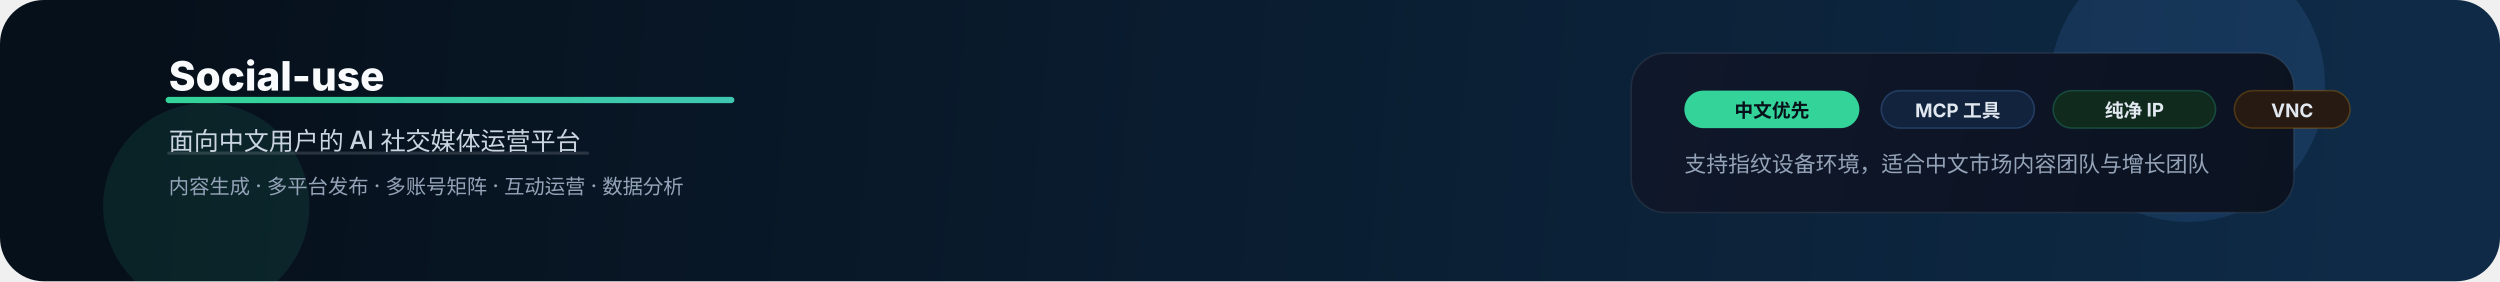
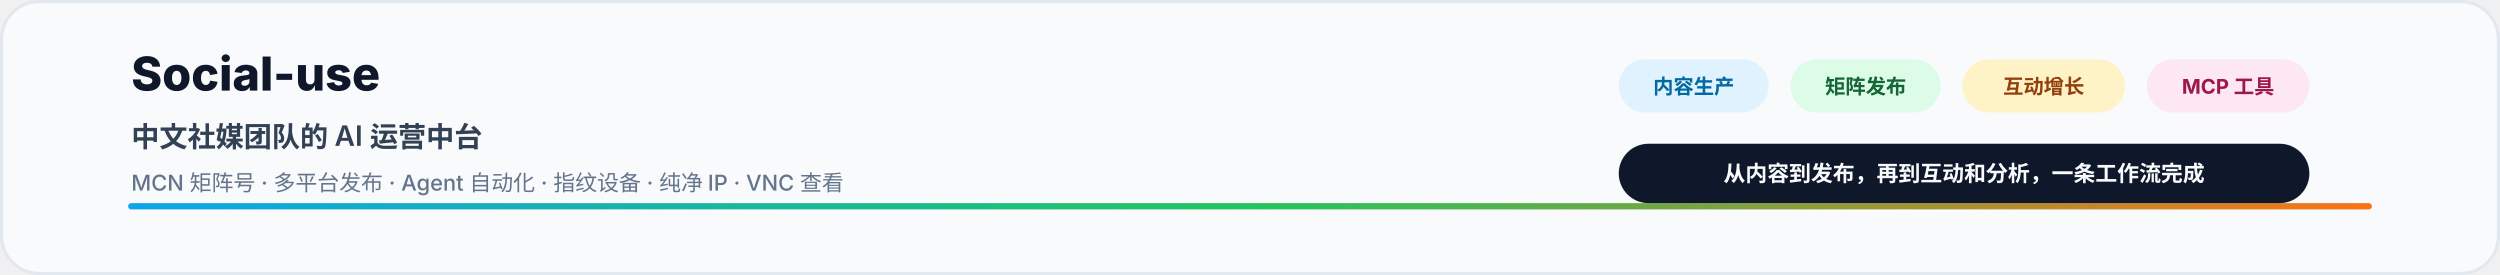
- <svg xmlns="http://www.w3.org/2000/svg" width="1600" height="180" viewBox="0 0 1600 180" fill="none" role="img" aria-label="Social-use narrow banner">
+ <svg xmlns="http://www.w3.org/2000/svg" width="1600" height="176" viewBox="0 0 1600 176" fill="none" role="img" aria-label="Social-use narrow banner">
  <defs>
-     <linearGradient id="bg" x1="96" y1="24" x2="1508" y2="156" gradientUnits="userSpaceOnUse">
-       <stop stop-color="#06101B" />
-       <stop offset="1" stop-color="#0E2A46" />
-     </linearGradient>
-     <linearGradient id="accent" x1="120" y1="48" x2="1480" y2="138" gradientUnits="userSpaceOnUse">
-       <stop stop-color="#34D399" />
-       <stop offset="1" stop-color="#60A5FA" />
-     </linearGradient>
-     <linearGradient id="panel" x1="1060" y1="36" x2="1500" y2="136" gradientUnits="userSpaceOnUse">
-       <stop stop-color="#0F172A" />
-       <stop offset="1" stop-color="#0B1220" />
+     <linearGradient id="line" x1="84" y1="88" x2="1516" y2="88" gradientUnits="userSpaceOnUse">
+       <stop stop-color="#0EA5E9" />
+       <stop offset="0.5" stop-color="#22C55E" />
+       <stop offset="1" stop-color="#F97316" />
    </linearGradient>
  </defs>
-   <rect width="1600" height="180" rx="28" fill="url(#bg)" />
-   <circle cx="1400" cy="54" r="88" fill="#60A5FA" fill-opacity="0.12" />
-   <circle cx="132" cy="132" r="66" fill="#34D399" fill-opacity="0.10" />
-   <path d="M108 64H468" stroke="url(#accent)" stroke-width="4" stroke-linecap="round" />
-   <path d="M108 98H376" stroke="#FFFFFF" stroke-opacity="0.14" stroke-width="2" stroke-linecap="round" />
-   <text x="108" y="58" font-family="Inter, Arial, sans-serif" font-size="26" font-weight="800" fill="#F8FAFC">Social-use</text>
-   <text x="108" y="96" font-family="Inter, Arial, sans-serif" font-size="16" font-weight="500" fill="#CBD5E1">面向中文用户的 AI 社交媒体运营平台</text>
-   <text x="108" y="124" font-family="Inter, Arial, sans-serif" font-size="13" font-weight="500" fill="#94A3B8">内容生成 · 多平台发布 · 多账号矩阵 · 互动运营 · 数据分析</text>
-   <rect x="1044" y="34" width="424" height="102" rx="22" fill="url(#panel)" stroke="#FFFFFF" stroke-opacity="0.08" />
-   <rect x="1078" y="58" width="112" height="24" rx="12" fill="#34D399" />
-   <text x="1134" y="75" text-anchor="middle" font-family="Inter, Arial, sans-serif" font-size="12" font-weight="700" fill="#07111A">中文优先</text>
-   <rect x="1204" y="58" width="98" height="24" rx="12" fill="#12233D" stroke="#60A5FA" stroke-opacity="0.24" />
-   <text x="1253" y="75" text-anchor="middle" font-family="Inter, Arial, sans-serif" font-size="12" font-weight="700" fill="#E2E8F0">MCP 工具</text>
-   <rect x="1314" y="58" width="104" height="24" rx="12" fill="#102A1E" stroke="#34D399" stroke-opacity="0.24" />
-   <text x="1366" y="75" text-anchor="middle" font-family="Inter, Arial, sans-serif" font-size="12" font-weight="700" fill="#E2E8F0">纯净 IP</text>
-   <rect x="1430" y="58" width="74" height="24" rx="12" fill="#271A12" stroke="#F59E0B" stroke-opacity="0.24" />
-   <text x="1467" y="75" text-anchor="middle" font-family="Inter, Arial, sans-serif" font-size="12" font-weight="700" fill="#E2E8F0">VNC</text>
-   <text x="1078" y="110" font-family="Inter, Arial, sans-serif" font-size="14" font-weight="500" fill="#94A3B8">支持指纹设备环境，适合中文市场内容团队与增长团队</text>
+   <rect x="1" y="1" width="1598" height="174" rx="24" fill="#F8FAFC" stroke="#E2E8F0" stroke-width="2" />
+   <path d="M84 132H1516" stroke="url(#line)" stroke-width="4" stroke-linecap="round" />
+   <text x="84" y="58" font-family="Inter, Arial, sans-serif" font-size="30" font-weight="800" fill="#0F172A">Social-use</text>
+   <text x="84" y="94" font-family="Inter, Arial, sans-serif" font-size="18" font-weight="600" fill="#334155">中文社媒团队的 AI 运营中台</text>
+   <text x="84" y="122" font-family="Inter, Arial, sans-serif" font-size="14" font-weight="500" fill="#64748B">MCN 矩阵号 · 多平台发布 · Agent 自动化 · 指纹设备 · 纯净 IP · VNC 查看</text>
+   <rect x="1036" y="38" width="96" height="34" rx="17" fill="#E0F2FE" />
+   <text x="1084" y="60" text-anchor="middle" font-family="Inter, Arial, sans-serif" font-size="13" font-weight="700" fill="#0369A1">内容生产</text>
+   <rect x="1146" y="38" width="96" height="34" rx="17" fill="#DCFCE7" />
+   <text x="1194" y="60" text-anchor="middle" font-family="Inter, Arial, sans-serif" font-size="13" font-weight="700" fill="#166534">矩阵发布</text>
+   <rect x="1256" y="38" width="104" height="34" rx="17" fill="#FEF3C7" />
+   <text x="1308" y="60" text-anchor="middle" font-family="Inter, Arial, sans-serif" font-size="13" font-weight="700" fill="#92400E">互动增长</text>
+   <rect x="1374" y="38" width="104" height="34" rx="17" fill="#FCE7F3" />
+   <text x="1426" y="60" text-anchor="middle" font-family="Inter, Arial, sans-serif" font-size="13" font-weight="700" fill="#9D174D">MCP 工具</text>
+   <rect x="1036" y="92" width="442" height="38" rx="19" fill="#0F172A" />
+   <text x="1257" y="116" text-anchor="middle" font-family="Inter, Arial, sans-serif" font-size="14" font-weight="700" fill="#F8FAFC">从内容到发布，再到互动和分析，一条工作流完成</text>
</svg>
